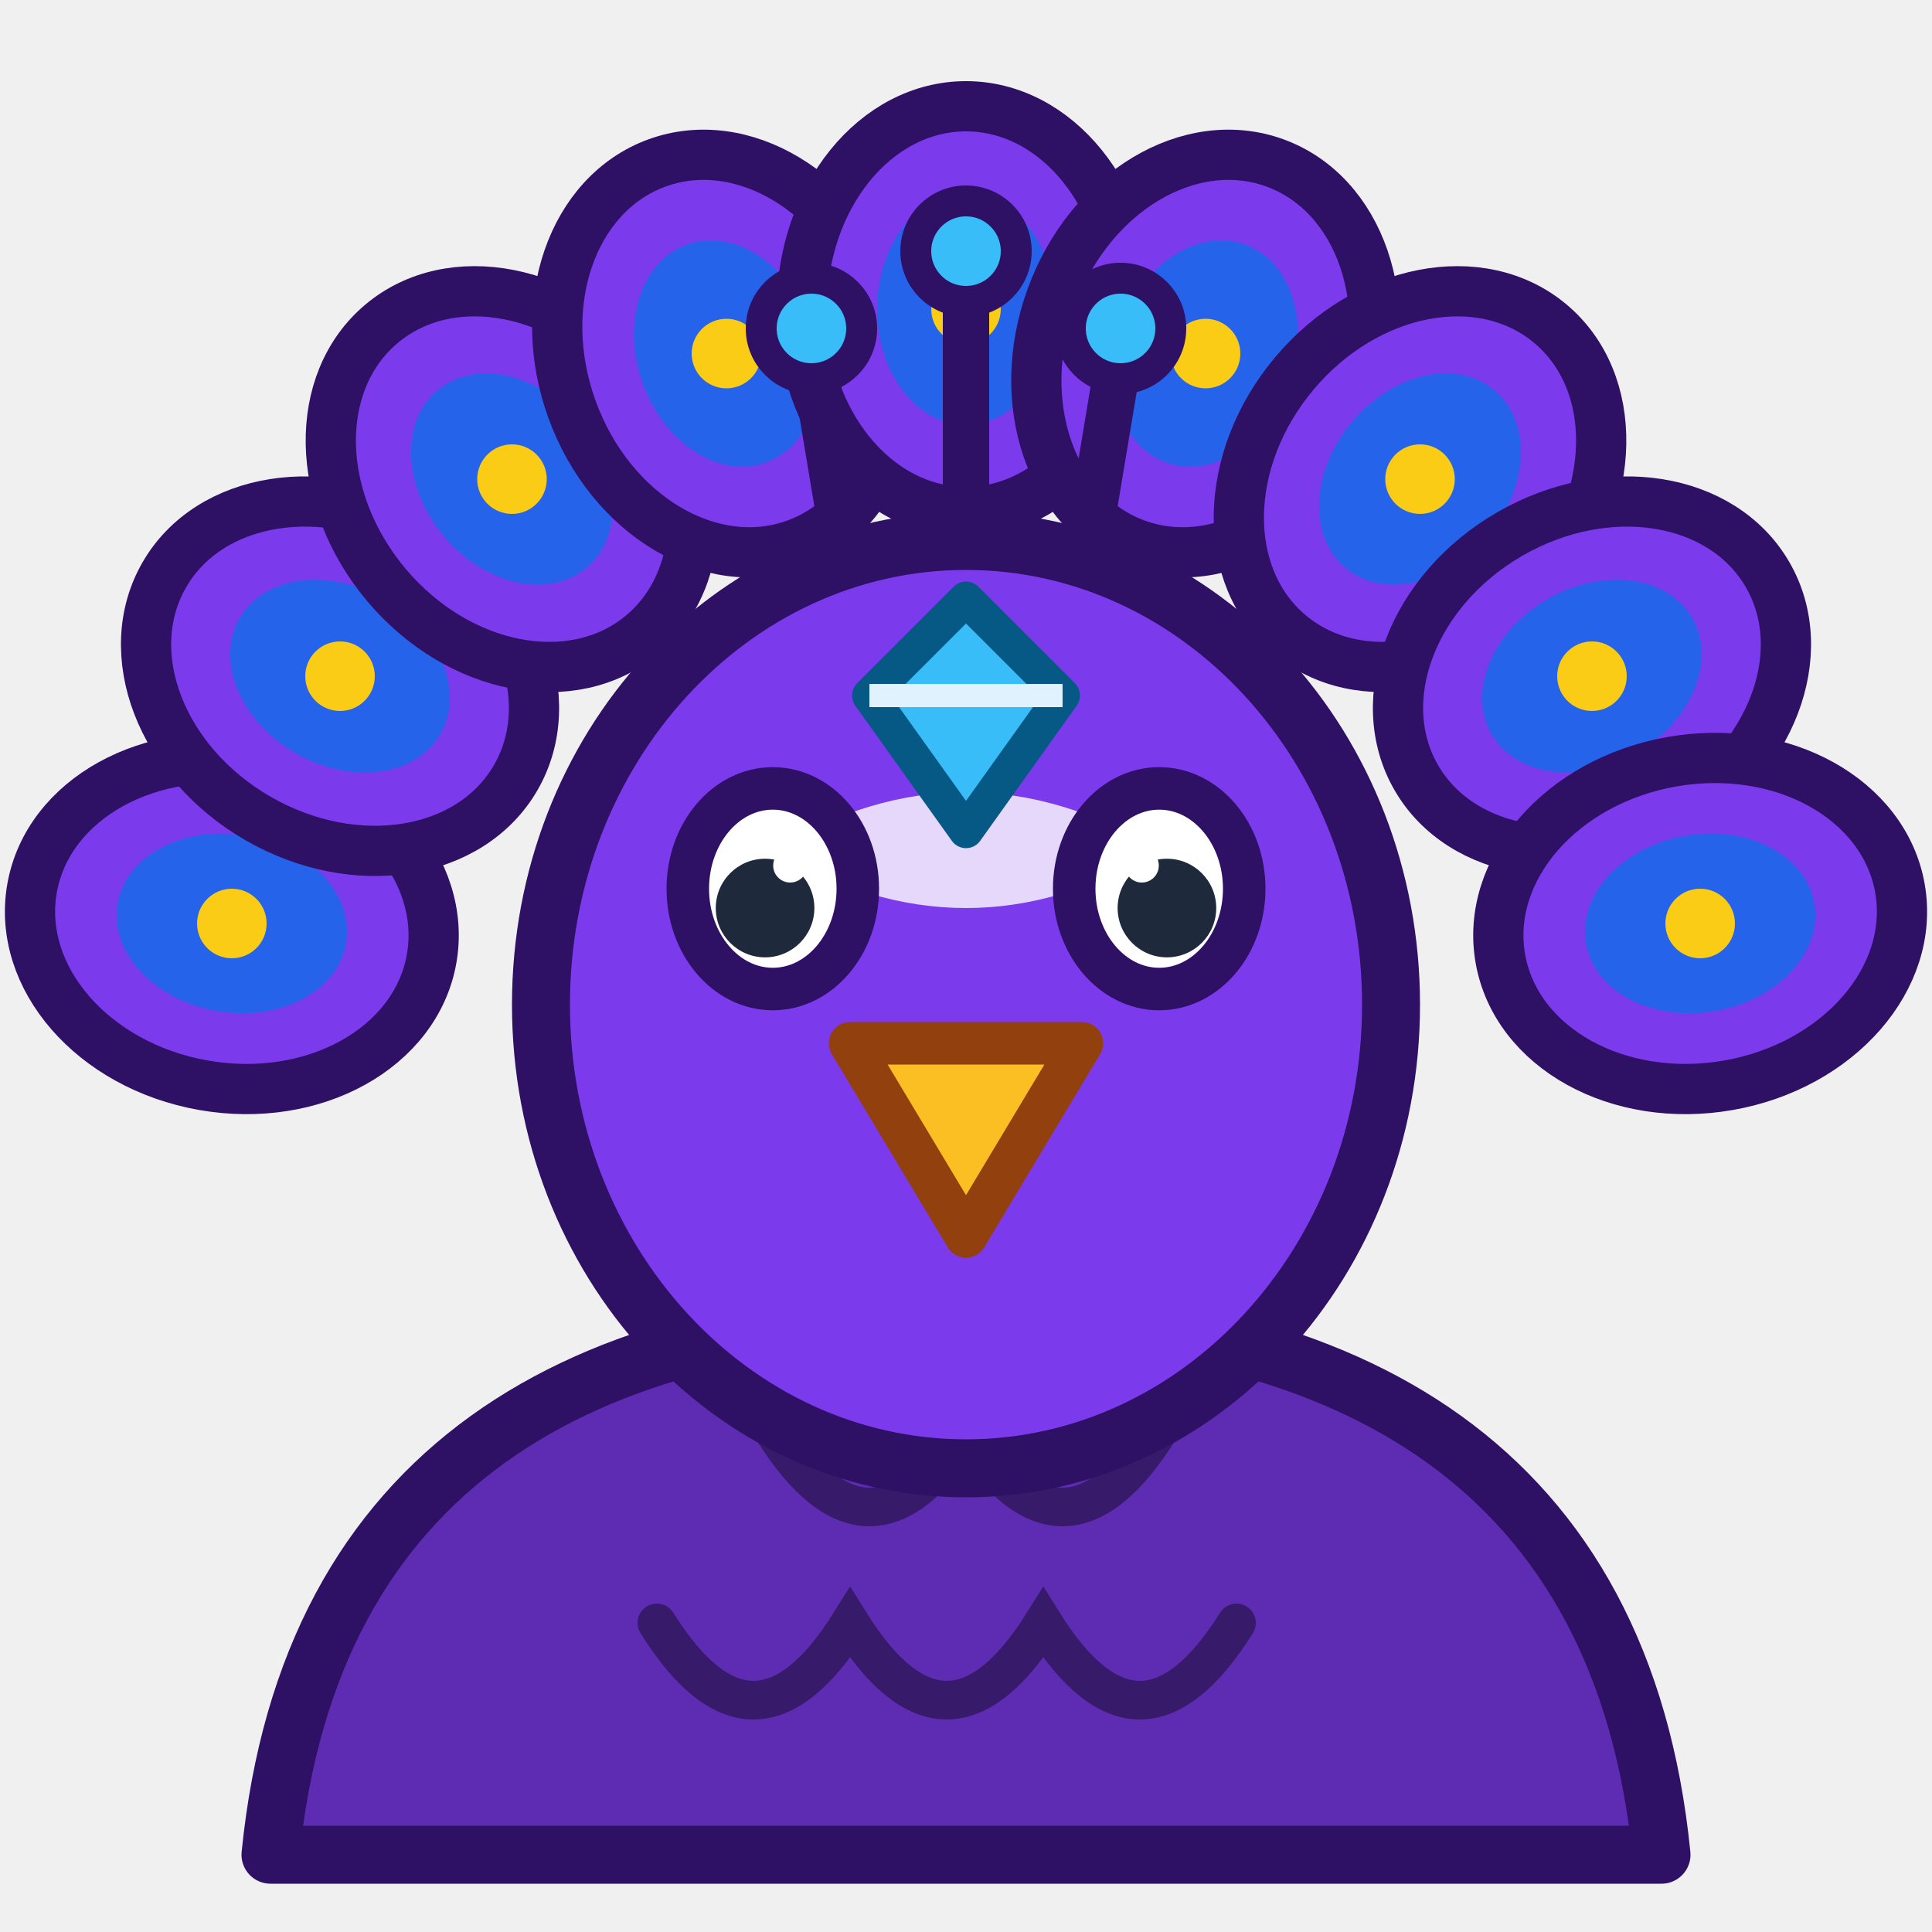
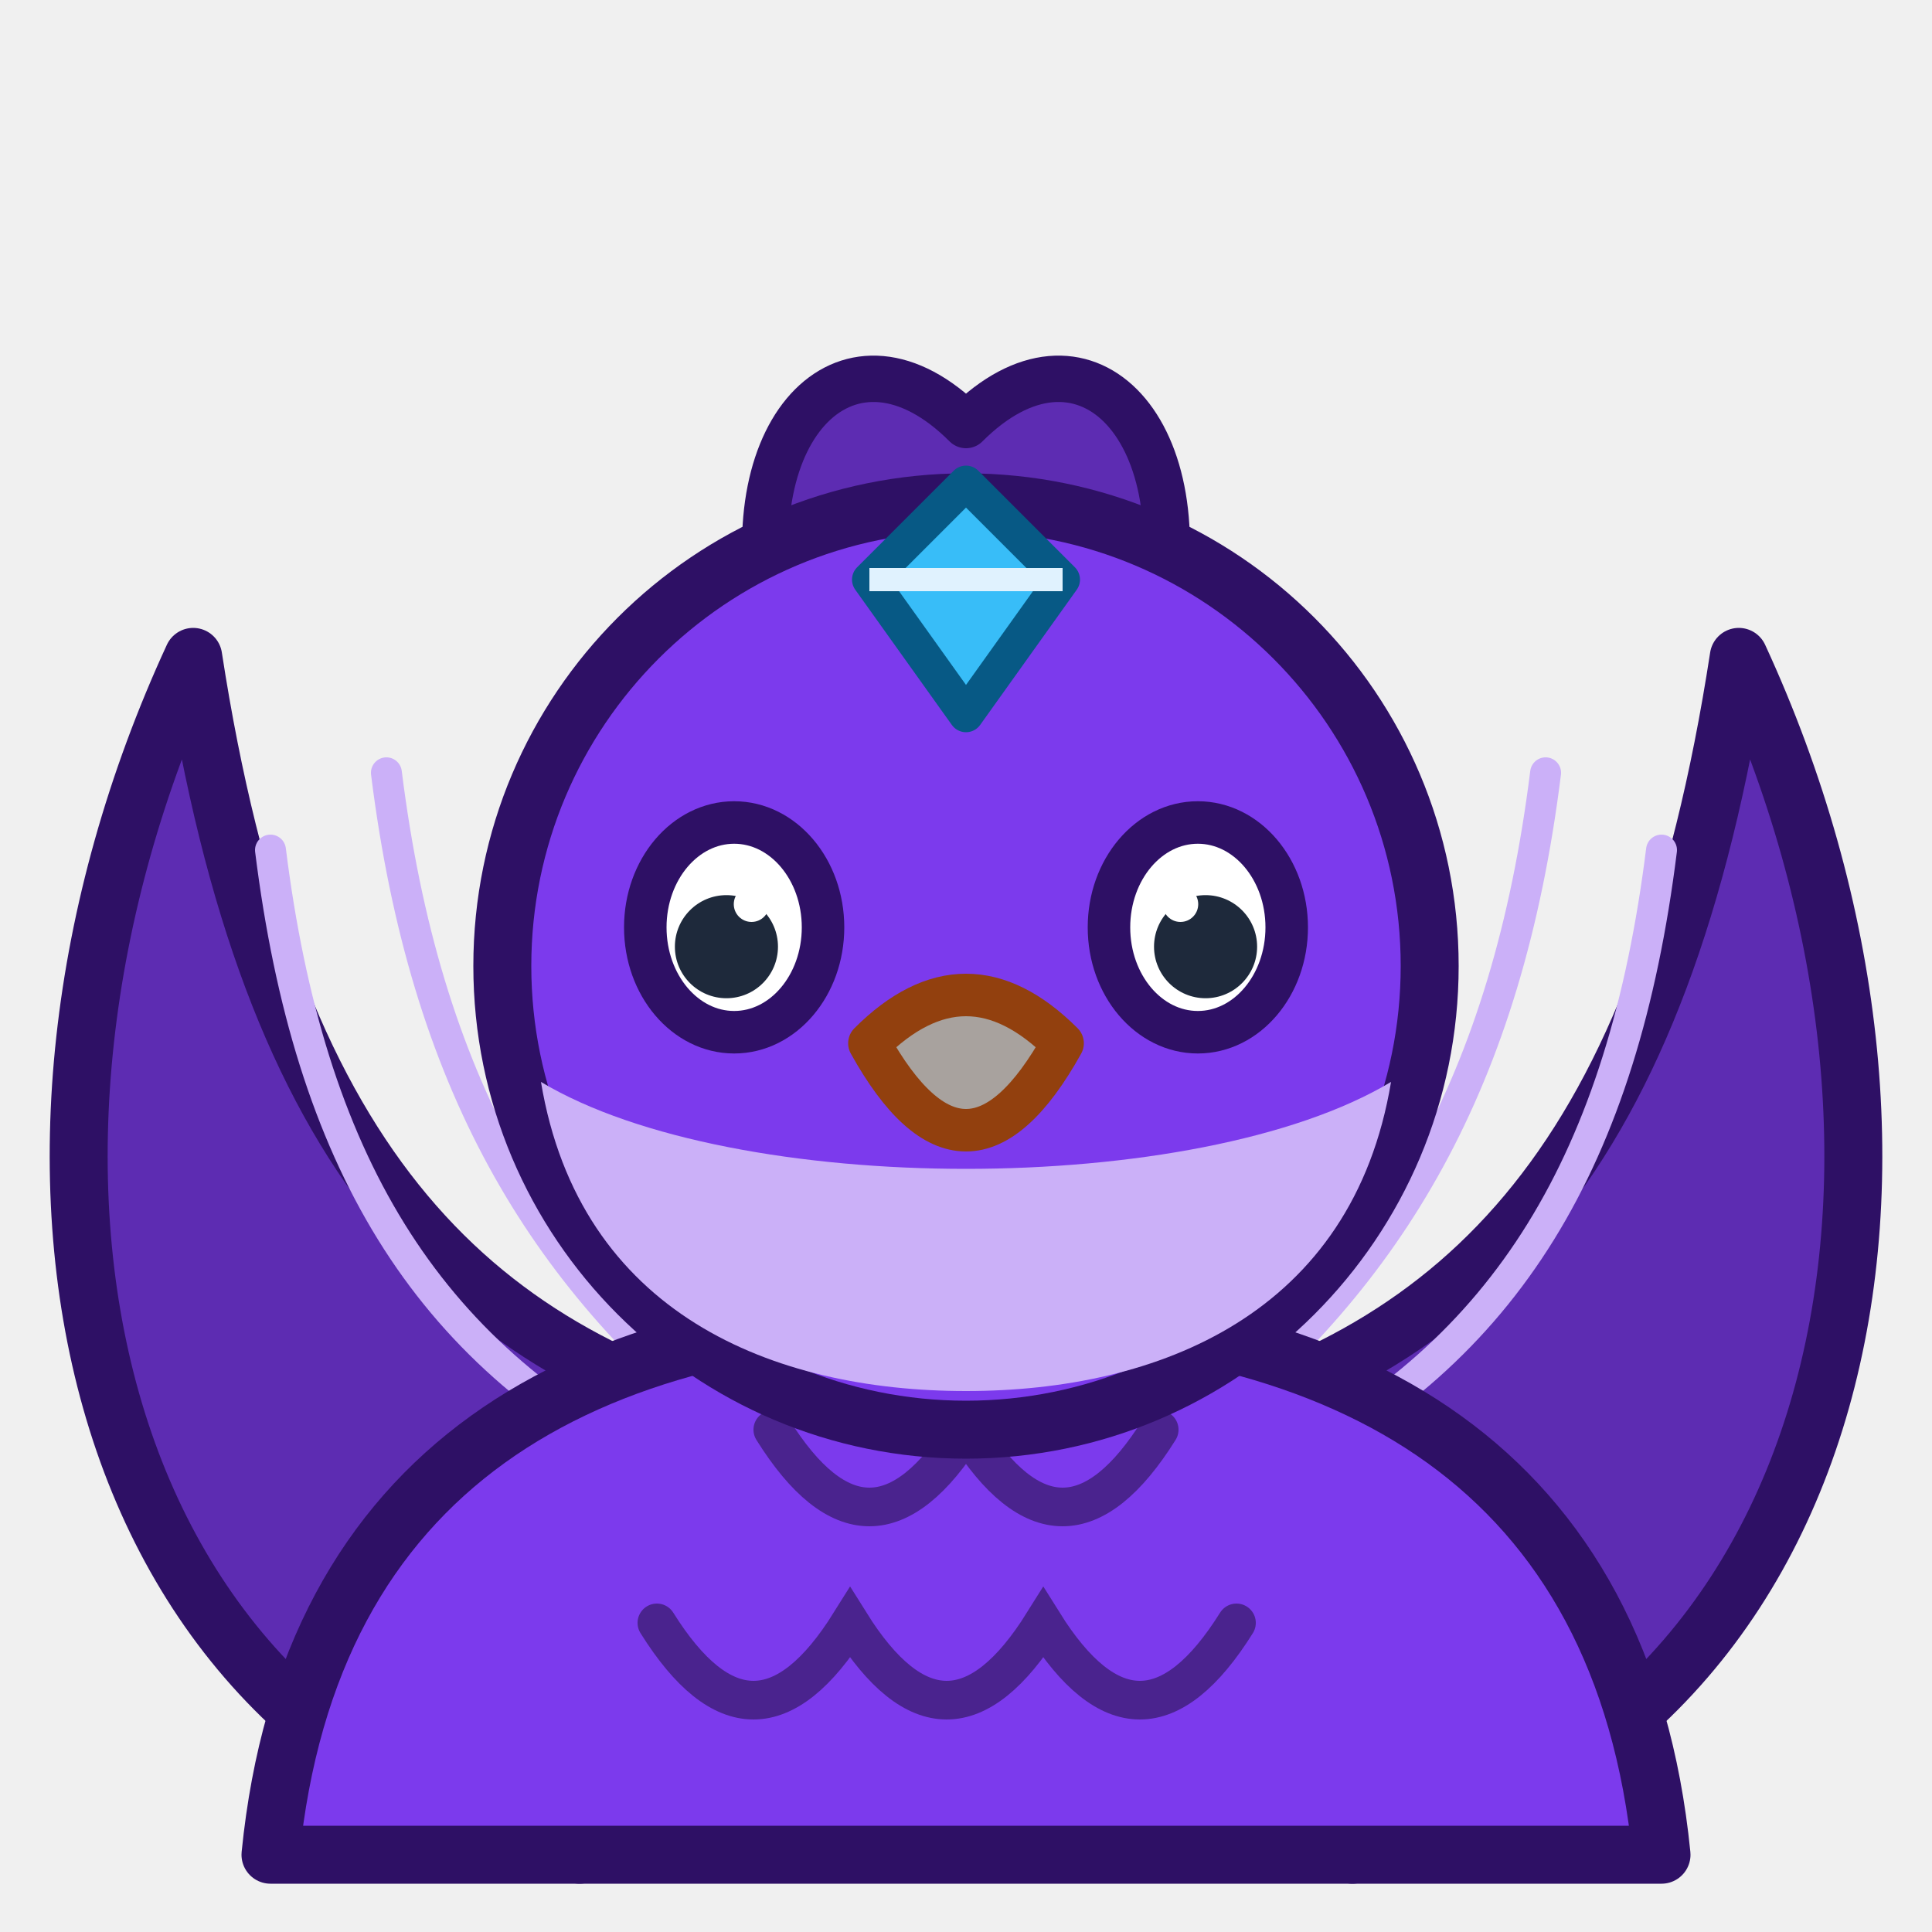
<svg xmlns="http://www.w3.org/2000/svg" viewBox="0 0 100 100" width="100%" height="100%">
-   <ellipse cx="12.0" cy="47.8" rx="8.5" ry="10.5" transform="rotate(-80 12.0 47.8)" fill="#7C3AED" stroke="#2E1065" stroke-width="2.6" stroke-linejoin="round" stroke-linecap="round" />
-   <ellipse cx="12.0" cy="47.8" rx="4.6" ry="6" transform="rotate(-80 12.0 47.8)" fill="#2563EB" />
-   <circle cx="12.0" cy="47.8" r="1.8" fill="#FACC15" />
-   <ellipse cx="17.6" cy="35.0" rx="8.5" ry="10.5" transform="rotate(-60 17.6 35.0)" fill="#7C3AED" stroke="#2E1065" stroke-width="2.6" stroke-linejoin="round" stroke-linecap="round" />
-   <ellipse cx="17.6" cy="35.0" rx="4.6" ry="6" transform="rotate(-60 17.6 35.0)" fill="#2563EB" />
-   <circle cx="17.6" cy="35.0" r="1.8" fill="#FACC15" />
-   <ellipse cx="26.5" cy="24.8" rx="8.5" ry="10.5" transform="rotate(-40 26.5 24.8)" fill="#7C3AED" stroke="#2E1065" stroke-width="2.6" stroke-linejoin="round" stroke-linecap="round" />
-   <ellipse cx="26.5" cy="24.8" rx="4.6" ry="6" transform="rotate(-40 26.5 24.8)" fill="#2563EB" />
-   <circle cx="26.5" cy="24.8" r="1.8" fill="#FACC15" />
-   <ellipse cx="37.6" cy="18.3" rx="8.5" ry="10.5" transform="rotate(-20 37.6 18.3)" fill="#7C3AED" stroke="#2E1065" stroke-width="2.6" stroke-linejoin="round" stroke-linecap="round" />
-   <ellipse cx="37.6" cy="18.3" rx="4.6" ry="6" transform="rotate(-20 37.6 18.3)" fill="#2563EB" />
-   <circle cx="37.6" cy="18.3" r="1.8" fill="#FACC15" />
-   <ellipse cx="50.0" cy="16.0" rx="8.5" ry="10.5" transform="rotate(0 50.0 16.0)" fill="#7C3AED" stroke="#2E1065" stroke-width="2.6" stroke-linejoin="round" stroke-linecap="round" />
-   <ellipse cx="50.0" cy="16.0" rx="4.6" ry="6" transform="rotate(0 50.0 16.0)" fill="#2563EB" />
-   <circle cx="50.0" cy="16.0" r="1.8" fill="#FACC15" />
-   <ellipse cx="62.4" cy="18.3" rx="8.5" ry="10.5" transform="rotate(20 62.4 18.3)" fill="#7C3AED" stroke="#2E1065" stroke-width="2.6" stroke-linejoin="round" stroke-linecap="round" />
-   <ellipse cx="62.4" cy="18.3" rx="4.6" ry="6" transform="rotate(20 62.4 18.3)" fill="#2563EB" />
-   <circle cx="62.4" cy="18.3" r="1.8" fill="#FACC15" />
-   <ellipse cx="73.5" cy="24.8" rx="8.5" ry="10.5" transform="rotate(40 73.5 24.8)" fill="#7C3AED" stroke="#2E1065" stroke-width="2.6" stroke-linejoin="round" stroke-linecap="round" />
-   <ellipse cx="73.5" cy="24.8" rx="4.6" ry="6" transform="rotate(40 73.5 24.8)" fill="#2563EB" />
-   <circle cx="73.5" cy="24.8" r="1.8" fill="#FACC15" />
-   <ellipse cx="82.4" cy="35.0" rx="8.5" ry="10.5" transform="rotate(60 82.4 35.0)" fill="#7C3AED" stroke="#2E1065" stroke-width="2.6" stroke-linejoin="round" stroke-linecap="round" />
-   <ellipse cx="82.4" cy="35.0" rx="4.6" ry="6" transform="rotate(60 82.4 35.0)" fill="#2563EB" />
-   <circle cx="82.4" cy="35.0" r="1.8" fill="#FACC15" />
-   <ellipse cx="88.0" cy="47.8" rx="8.5" ry="10.5" transform="rotate(80 88.0 47.8)" fill="#7C3AED" stroke="#2E1065" stroke-width="2.6" stroke-linejoin="round" stroke-linecap="round" />
-   <ellipse cx="88.0" cy="47.8" rx="4.6" ry="6" transform="rotate(80 88.0 47.8)" fill="#2563EB" />
-   <circle cx="88.0" cy="47.8" r="1.8" fill="#FACC15" />
-   <path d="M 14 96 C 16 76 30 68 50 68 C 70 68 84 76 86 96 Z" fill="#5d2cb2" stroke="#2E1065" stroke-width="3" stroke-linejoin="round" stroke-linecap="round" />
-   <path d="M 40 74 q 5 8 10 0 q 5 8 10 0 M 34 84 q 5 8 10 0 q 5 8 10 0 q 5 8 10 0" fill="none" stroke="#381a6b" stroke-width="2" stroke-linecap="round" />
-   <path d="M 44 30 L 42 18 M 50 28 L 50 14 M 56 30 L 58 18" stroke="#2E1065" stroke-width="2.4" stroke-linecap="round" />
-   <circle cx="42" cy="17" r="2.6" fill="#38BDF8" stroke="#2E1065" stroke-width="1.6" />
-   <circle cx="50" cy="13" r="2.6" fill="#38BDF8" stroke="#2E1065" stroke-width="1.6" />
-   <circle cx="58" cy="17" r="2.6" fill="#38BDF8" stroke="#2E1065" stroke-width="1.6" />
-   <ellipse cx="50" cy="52" rx="22" ry="24" fill="#7C3AED" stroke="#2E1065" stroke-width="3" stroke-linejoin="round" stroke-linecap="round" />
-   <path d="M 44 54 L 56 54 L 50 64 Z" fill="#FBBF24" stroke="#92400E" stroke-width="2.2" stroke-linejoin="round" />
-   <path d="M 40 44 Q 50 38 60 44 Q 50 50 40 44 Z" fill="#FFFFFF" opacity="0.8" />
-   <ellipse cx="40" cy="46" rx="4.4" ry="5.192" fill="#FFFFFF" stroke="#2E1065" stroke-width="2.2" stroke-linejoin="round" stroke-linecap="round" />
-   <circle cx="39.6" cy="47" r="2.552" fill="#1E293B" />
-   <circle cx="40.9" cy="44.8" r="0.88" fill="#FFFFFF" />
-   <ellipse cx="60" cy="46" rx="4.4" ry="5.192" fill="#FFFFFF" stroke="#2E1065" stroke-width="2.2" stroke-linejoin="round" stroke-linecap="round" />
-   <circle cx="60.4" cy="47" r="2.552" fill="#1E293B" />
-   <circle cx="59.1" cy="44.8" r="0.88" fill="#FFFFFF" />
-   <polygon points="50,31 55,36 50,43 45,36" fill="#38BDF8" stroke="#075985" stroke-width="1.8" stroke-linejoin="round" />
-   <line x1="45" y1="36" x2="55" y2="36" stroke="#E0F2FE" stroke-width="1.2" />
+   <path d="M 30 96 C 4 90 -2 60 10 34 C 14 60 24 70 40 74 Z" fill="#5d2cb2" stroke="#2E1065" stroke-width="3" stroke-linejoin="round" stroke-linecap="round" />
+   <path d="M 70 96 C 96 90 102 60 90 34 C 86 60 76 70 60 74 Z" fill="#5d2cb2" stroke="#2E1065" stroke-width="3" stroke-linejoin="round" stroke-linecap="round" />
+   <g stroke="#cbb0f8" stroke-width="1.6" stroke-linecap="round" fill="none">
+     <path d="M 14 44 C 16 60 22 70 34 76 M 20 40 C 22 56 28 66 38 74 M 86 44 C 84 60 78 70 66 76 M 80 40 C 78 56 72 66 62 74" />
+   </g>
+   <path d="M 14 96 C 16 76 30 68 50 68 C 70 68 84 76 86 96 Z" fill="#7C3AED" stroke="#2E1065" stroke-width="3" stroke-linejoin="round" stroke-linecap="round" />
+   <path d="M 40 74 q 5 8 10 0 q 5 8 10 0 M 34 84 q 5 8 10 0 q 5 8 10 0 q 5 8 10 0" fill="none" stroke="#4a238e" stroke-width="2" stroke-linecap="round" />
+   <path d="M 40 32 C 38 22 44 16 50 22 C 56 16 62 22 60 32 Z" fill="#5d2cb2" stroke="#2E1065" stroke-width="2.4" stroke-linejoin="round" stroke-linecap="round" />
+   <circle cx="50" cy="50" r="24" fill="#7C3AED" stroke="#2E1065" stroke-width="3" stroke-linejoin="round" stroke-linecap="round" />
+   <path d="M 28 56 C 30 68 40 72 50 72 C 60 72 70 68 72 56 C 62 62 38 62 28 56 Z" fill="#cbb0f8" stroke="#2E1065" stroke-width="0" stroke-linejoin="round" stroke-linecap="round" />
+   <ellipse cx="38" cy="48" rx="4.6" ry="5.428" fill="#FFFFFF" stroke="#2E1065" stroke-width="2.2" stroke-linejoin="round" stroke-linecap="round" />
+   <circle cx="37.6" cy="49" r="2.668" fill="#1E293B" />
+   <circle cx="38.9" cy="46.8" r="0.92" fill="#FFFFFF" />
+   <ellipse cx="62" cy="48" rx="4.6" ry="5.428" fill="#FFFFFF" stroke="#2E1065" stroke-width="2.2" stroke-linejoin="round" stroke-linecap="round" />
+   <circle cx="62.4" cy="49" r="2.668" fill="#1E293B" />
+   <circle cx="61.1" cy="46.8" r="0.92" fill="#FFFFFF" />
+   <path d="M 45 54 Q 50 49 55 54 Q 50 63 45 54 Z" fill="#A8A29E" stroke="#92400E" stroke-width="2.2" stroke-linejoin="round" />
+   <polygon points="50,25 55,30 50,37 45,30" fill="#38BDF8" stroke="#075985" stroke-width="1.8" stroke-linejoin="round" />
+   <line x1="45" y1="30" x2="55" y2="30" stroke="#E0F2FE" stroke-width="1.2" />
</svg>
